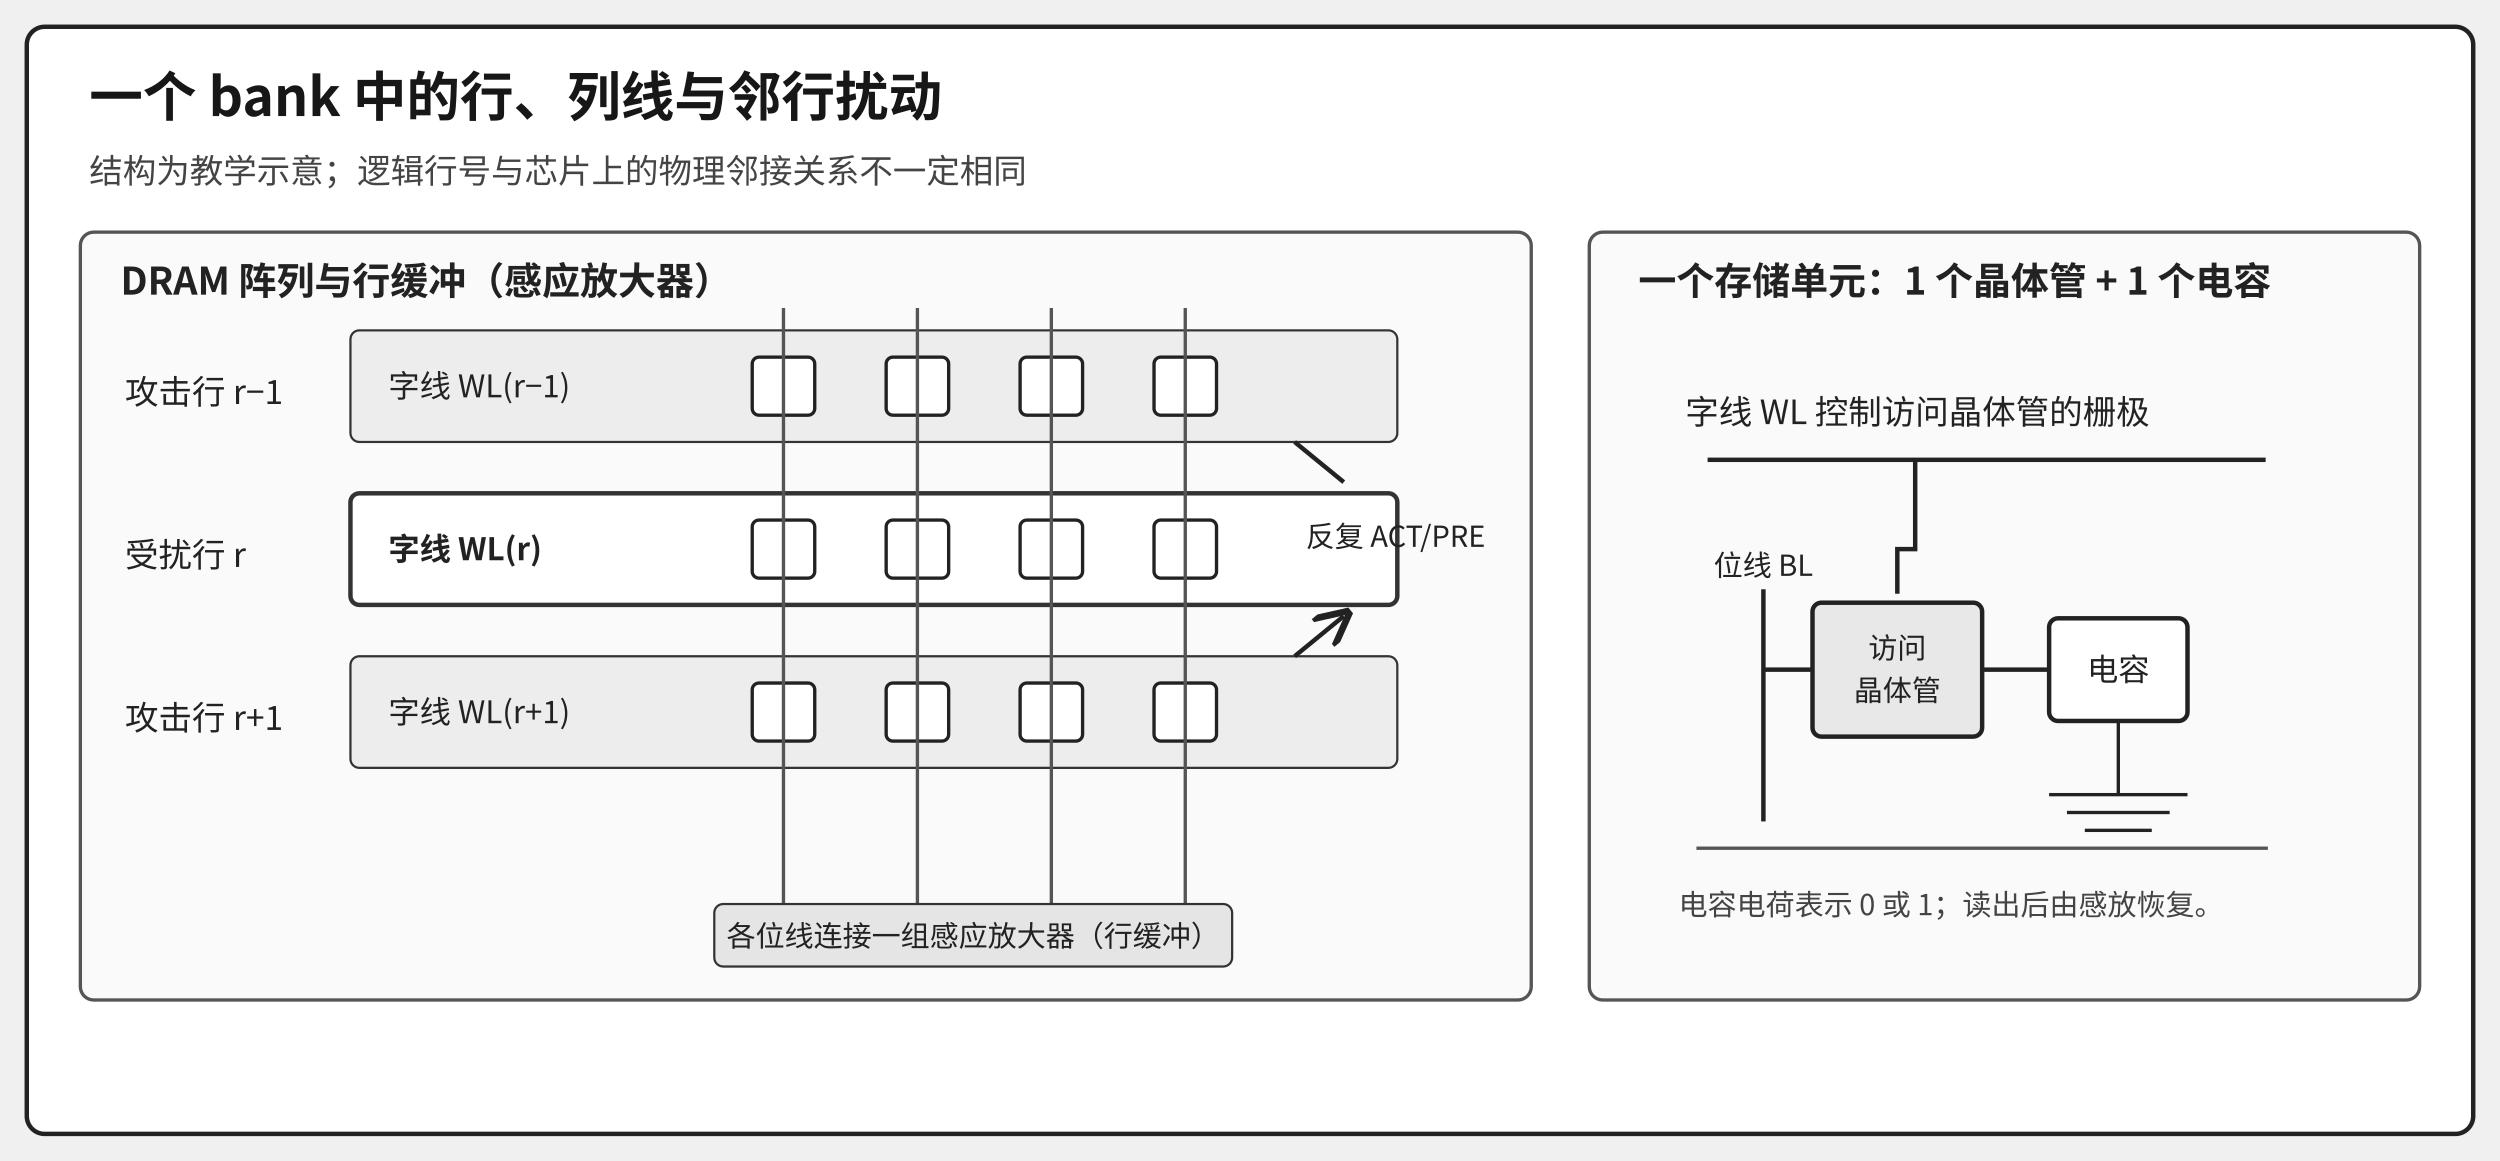
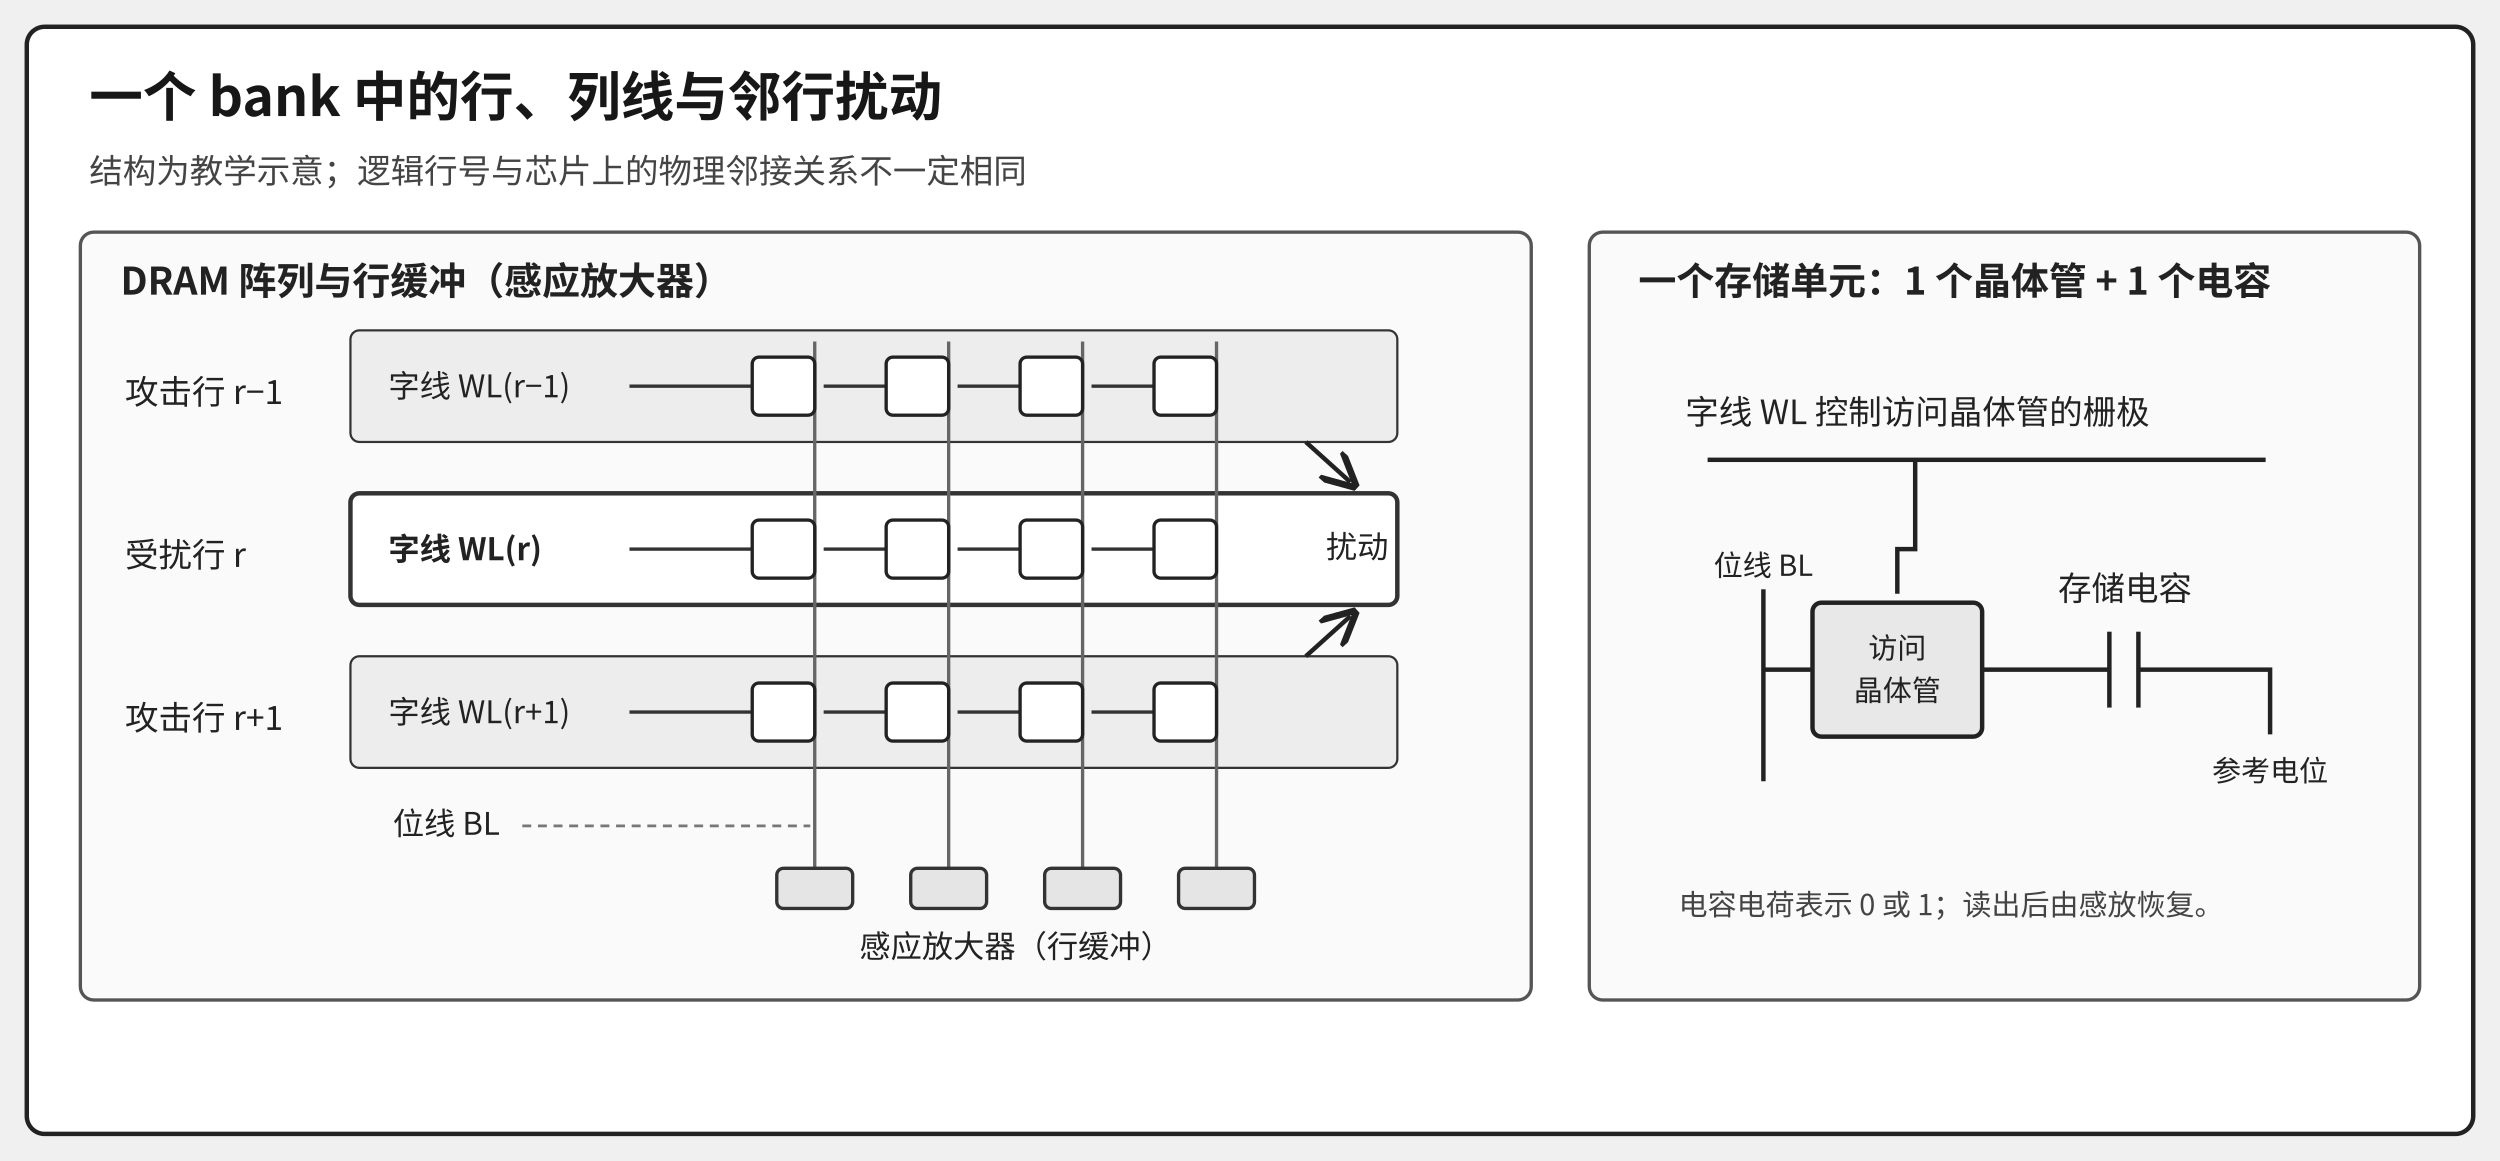
<svg xmlns="http://www.w3.org/2000/svg" viewBox="0 0 1120 520" role="img" aria-labelledby="title desc">
  <defs>
    <marker id="arrow" markerWidth="8" markerHeight="8" refX="6" refY="4" orient="auto">
      <path d="M0 0L8 4L0 8" fill="none" stroke="#222" stroke-width="1.5" />
    </marker>
  </defs>
  <rect x="12" y="12" width="1096" height="496" rx="8" fill="#fff" stroke="#222" stroke-width="2" />
  <text x="40" y="52" font-family="Microsoft YaHei, Noto Sans CJK SC, sans-serif" font-size="24" font-weight="700" fill="#171717">一个 bank 中的行、列线与邻行扰动</text>
  <text x="40" y="82" font-family="Microsoft YaHei, Noto Sans CJK SC, sans-serif" font-size="15" fill="#444">结构为教学示意；逻辑行号与芯片上的物理邻接关系不一定相同</text>
  <rect x="36" y="104" width="650" height="344" rx="6" fill="#fafafa" stroke="#555" stroke-width="1.5" />
  <text x="54" y="132" font-family="Microsoft YaHei, Noto Sans CJK SC, sans-serif" font-size="17" font-weight="700" fill="#222">DRAM 阵列与行缓冲（感应放大器）</text>
  <text x="56" y="181" font-family="Microsoft YaHei, Noto Sans CJK SC, sans-serif" font-size="15" fill="#222">攻击行 r−1</text>
  <text x="56" y="254" font-family="Microsoft YaHei, Noto Sans CJK SC, sans-serif" font-size="15" fill="#222">受扰行 r</text>
  <text x="56" y="327" font-family="Microsoft YaHei, Noto Sans CJK SC, sans-serif" font-size="15" fill="#222">攻击行 r+1</text>
  <rect x="157" y="148" width="469" height="50" rx="4" fill="#ededed" stroke="#333" />
  <rect x="157" y="221" width="469" height="50" rx="4" fill="#fff" stroke="#333" stroke-width="2" />
  <rect x="157" y="294" width="469" height="50" rx="4" fill="#ededed" stroke="#333" />
  <text x="174" y="178" font-family="Microsoft YaHei, Noto Sans CJK SC, sans-serif" font-size="14" fill="#222">字线 WL(r−1)</text>
  <text x="174" y="251" font-family="Microsoft YaHei, Noto Sans CJK SC, sans-serif" font-size="14" font-weight="700" fill="#222">字线 WL(r)</text>
  <text x="174" y="324" font-family="Microsoft YaHei, Noto Sans CJK SC, sans-serif" font-size="14" fill="#222">字线 WL(r+1)</text>
+   <g fill="none" stroke="#333" stroke-width="1.5">
+     <path d="M282 173H337M369 173H397M429 173H457M489 173H517M282 246H337M369 246H397M429 246H457M489 246H517M282 319H337M369 319H397M429 319H457M489 319H517" />
+     <path d="M365 153V389M425 153V389M485 153V389M545 153V389" stroke="#666" />
+   </g>
  <g fill="#fff" stroke="#222" stroke-width="1.5">
    <rect x="337" y="160" width="28" height="26" rx="3" />
    <rect x="397" y="160" width="28" height="26" rx="3" />
    <rect x="457" y="160" width="28" height="26" rx="3" />
    <rect x="517" y="160" width="28" height="26" rx="3" />
    <rect x="337" y="233" width="28" height="26" rx="3" />
    <rect x="397" y="233" width="28" height="26" rx="3" />
    <rect x="457" y="233" width="28" height="26" rx="3" />
    <rect x="517" y="233" width="28" height="26" rx="3" />
    <rect x="337" y="306" width="28" height="26" rx="3" />
    <rect x="397" y="306" width="28" height="26" rx="3" />
    <rect x="457" y="306" width="28" height="26" rx="3" />
    <rect x="517" y="306" width="28" height="26" rx="3" />
  </g>
-   <g stroke="#555" stroke-width="1.5">
-     <path d="M351 138V405M411 138V405M471 138V405M531 138V405" />
+   <text x="176" y="374" font-family="Microsoft YaHei, Noto Sans CJK SC, sans-serif" font-size="14" fill="#222">位线 BL</text>
+   <path d="M234 370H363" fill="none" stroke="#777" stroke-width="1.25" stroke-dasharray="4 3" />
+   <g fill="#e5e5e5" stroke="#333" stroke-width="1.5">
+     <rect x="348" y="389" width="34" height="18" rx="3" />
+     <rect x="408" y="389" width="34" height="18" rx="3" />
+     <rect x="468" y="389" width="34" height="18" rx="3" />
+     <rect x="528" y="389" width="34" height="18" rx="3" />
  </g>
-   <rect x="320" y="405" width="232" height="28" rx="4" fill="#e5e5e5" stroke="#333" />
-   <text x="436" y="424" text-anchor="middle" font-family="Microsoft YaHei, Noto Sans CJK SC, sans-serif" font-size="13" fill="#222">各位线连接一组感应放大器（行缓冲）</text>
-   <path d="M580 198L602 216M580 294L602 276" fill="none" stroke="#222" stroke-width="2" marker-end="url(#arrow)" />
-   <text x="585" y="245" font-family="Microsoft YaHei, Noto Sans CJK SC, sans-serif" font-size="13" fill="#222">反复 ACT/PRE</text>
+   <text x="455" y="429" text-anchor="middle" font-family="Microsoft YaHei, Noto Sans CJK SC, sans-serif" font-size="14" fill="#222">感应放大器（行缓冲）</text>
+   <path d="M585 198L605 216" fill="none" stroke="#222" stroke-width="2" marker-end="url(#arrow)" />
+   <path d="M585 294L605 276" fill="none" stroke="#222" stroke-width="2" marker-end="url(#arrow)" />
+   <text x="608" y="250" text-anchor="middle" font-family="Microsoft YaHei, Noto Sans CJK SC, sans-serif" font-size="14" fill="#222">扰动</text>
  <rect x="712" y="104" width="372" height="344" rx="6" fill="#fafafa" stroke="#555" stroke-width="1.5" />
  <text x="734" y="132" font-family="Microsoft YaHei, Noto Sans CJK SC, sans-serif" font-size="17" font-weight="700" fill="#222">一个存储单元：1 个晶体管 + 1 个电容</text>
  <text x="755" y="190" font-family="Microsoft YaHei, Noto Sans CJK SC, sans-serif" font-size="15" fill="#222">字线 WL 控制访问晶体管的栅极</text>
  <path d="M765 206H1015M858 206V246H850V266" fill="none" stroke="#222" stroke-width="2" />
  <text x="790" y="258" text-anchor="middle" font-family="Microsoft YaHei, Noto Sans CJK SC, sans-serif" font-size="13" fill="#222">位线 BL</text>
-   <path d="M790 264V368M790 300H812M888 300H918" fill="none" stroke="#222" stroke-width="2" />
+   <path d="M790 264V350M790 300H812M888 300H945" fill="none" stroke="#222" stroke-width="2" />
  <rect x="812" y="270" width="76" height="60" rx="4" fill="#e8e8e8" stroke="#222" stroke-width="2" />
  <text x="850" y="295" text-anchor="middle" font-family="Microsoft YaHei, Noto Sans CJK SC, sans-serif" font-size="13" fill="#222">访问</text>
  <text x="850" y="314" text-anchor="middle" font-family="Microsoft YaHei, Noto Sans CJK SC, sans-serif" font-size="13" fill="#222">晶体管</text>
-   <rect x="918" y="277" width="62" height="46" rx="4" fill="#fff" stroke="#222" stroke-width="2" />
-   <text x="949" y="305" text-anchor="middle" font-family="Microsoft YaHei, Noto Sans CJK SC, sans-serif" font-size="14" fill="#222">电容</text>
-   <path d="M949 323V356M918 356H980M926 364H972M934 372H964" fill="none" stroke="#222" stroke-width="1.5" />
-   <path d="M760 380H1016" fill="none" stroke="#555" stroke-width="1.5" />
+   <text x="952" y="269" text-anchor="middle" font-family="Microsoft YaHei, Noto Sans CJK SC, sans-serif" font-size="15" fill="#222">存储电容</text>
+   <path d="M945 283V317M958 283V317M958 300H1017V329" fill="none" stroke="#222" stroke-width="2" />
+   <text x="1017" y="350" text-anchor="middle" font-family="Microsoft YaHei, Noto Sans CJK SC, sans-serif" font-size="13" fill="#222">参考电位</text>
  <text x="752" y="410" font-family="Microsoft YaHei, Noto Sans CJK SC, sans-serif" font-size="13" fill="#444">电容电荷表示 0 或 1；读出后由感放恢复。</text>
</svg>
